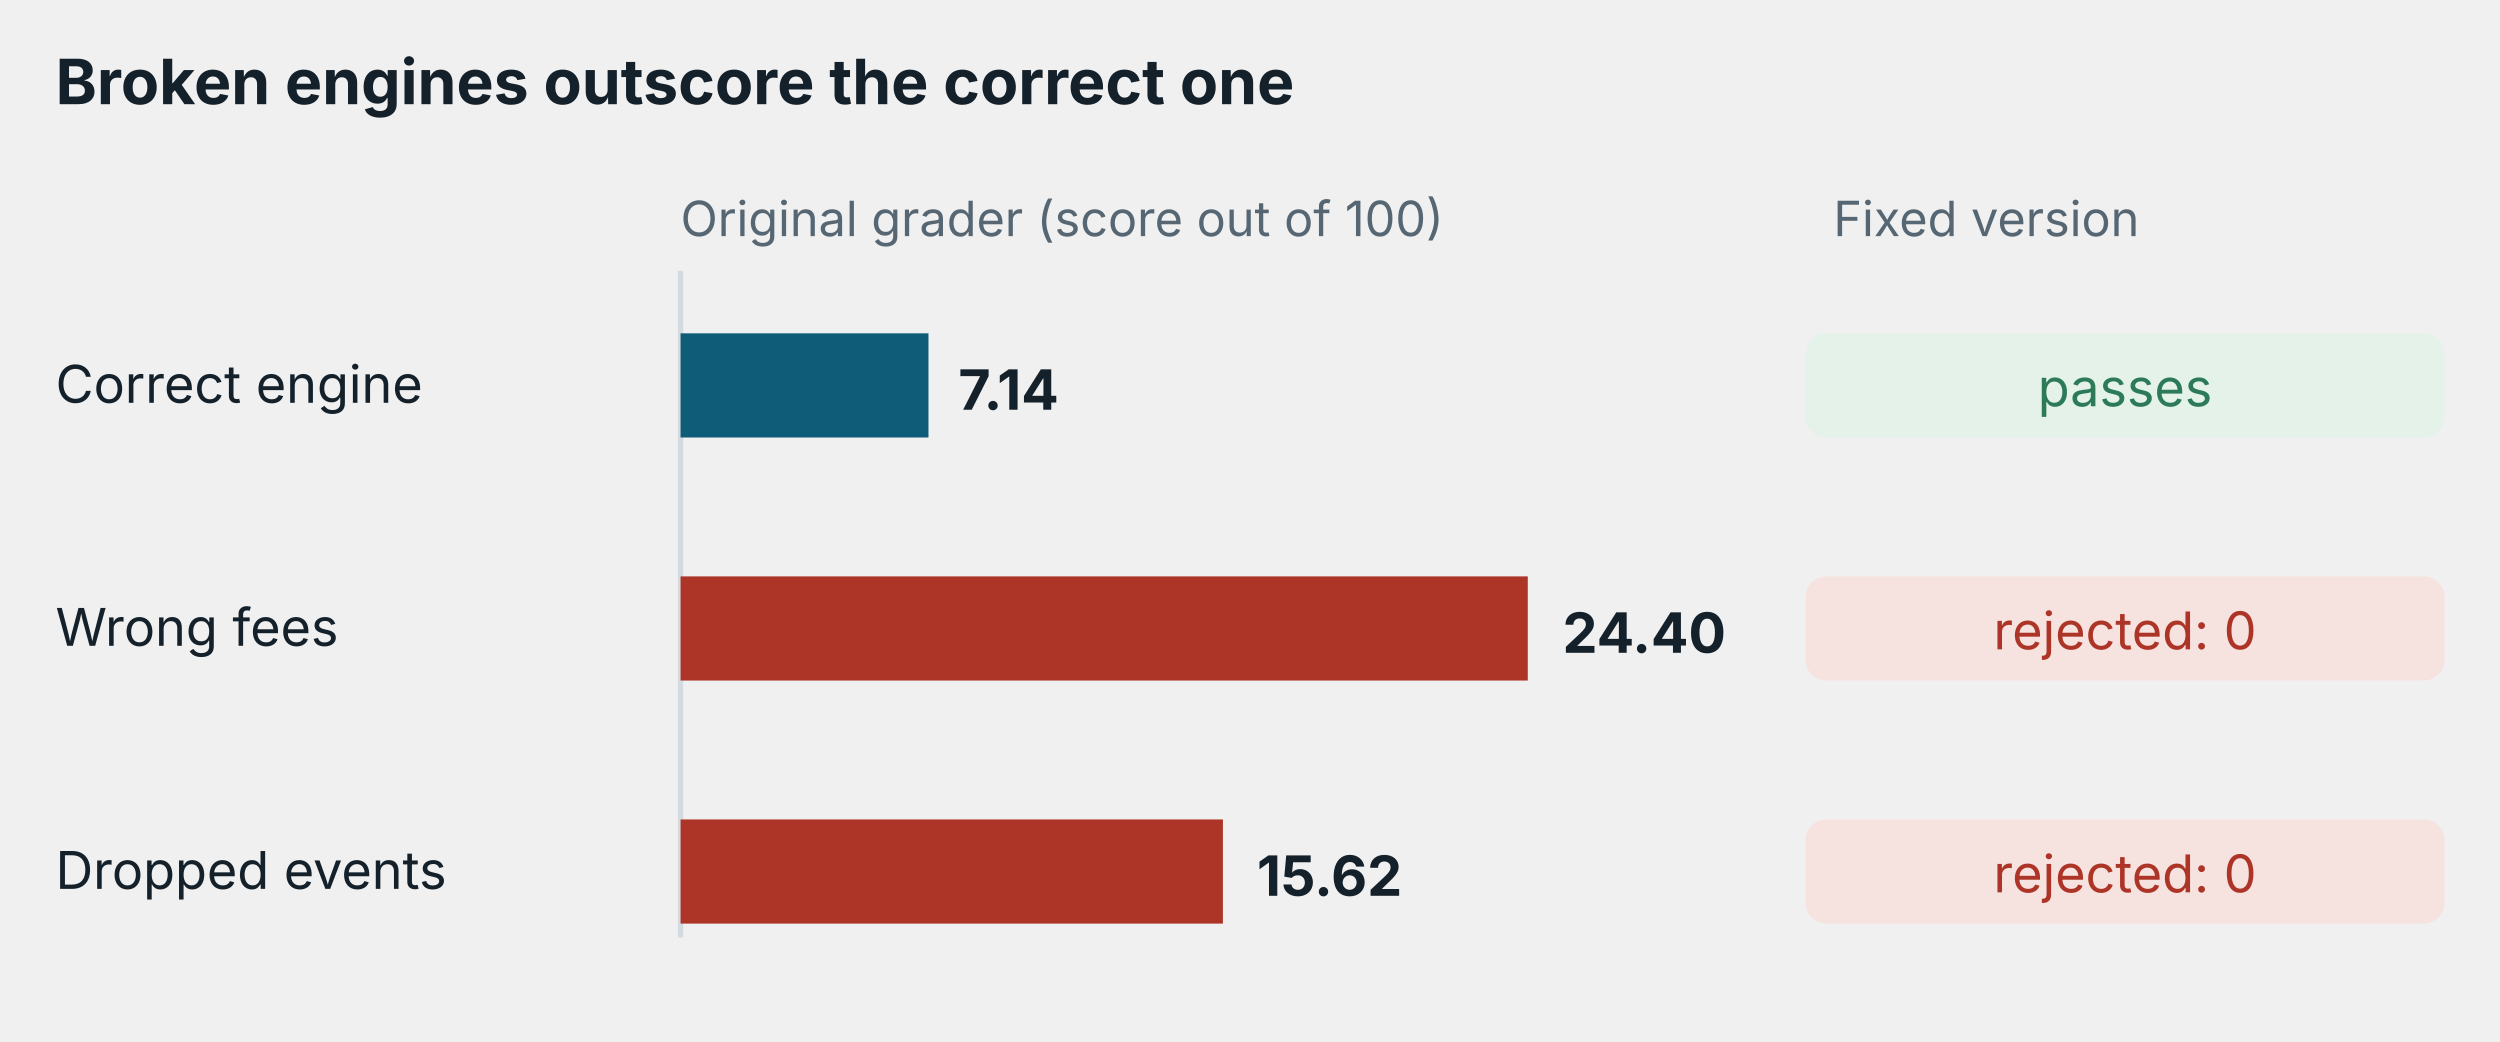
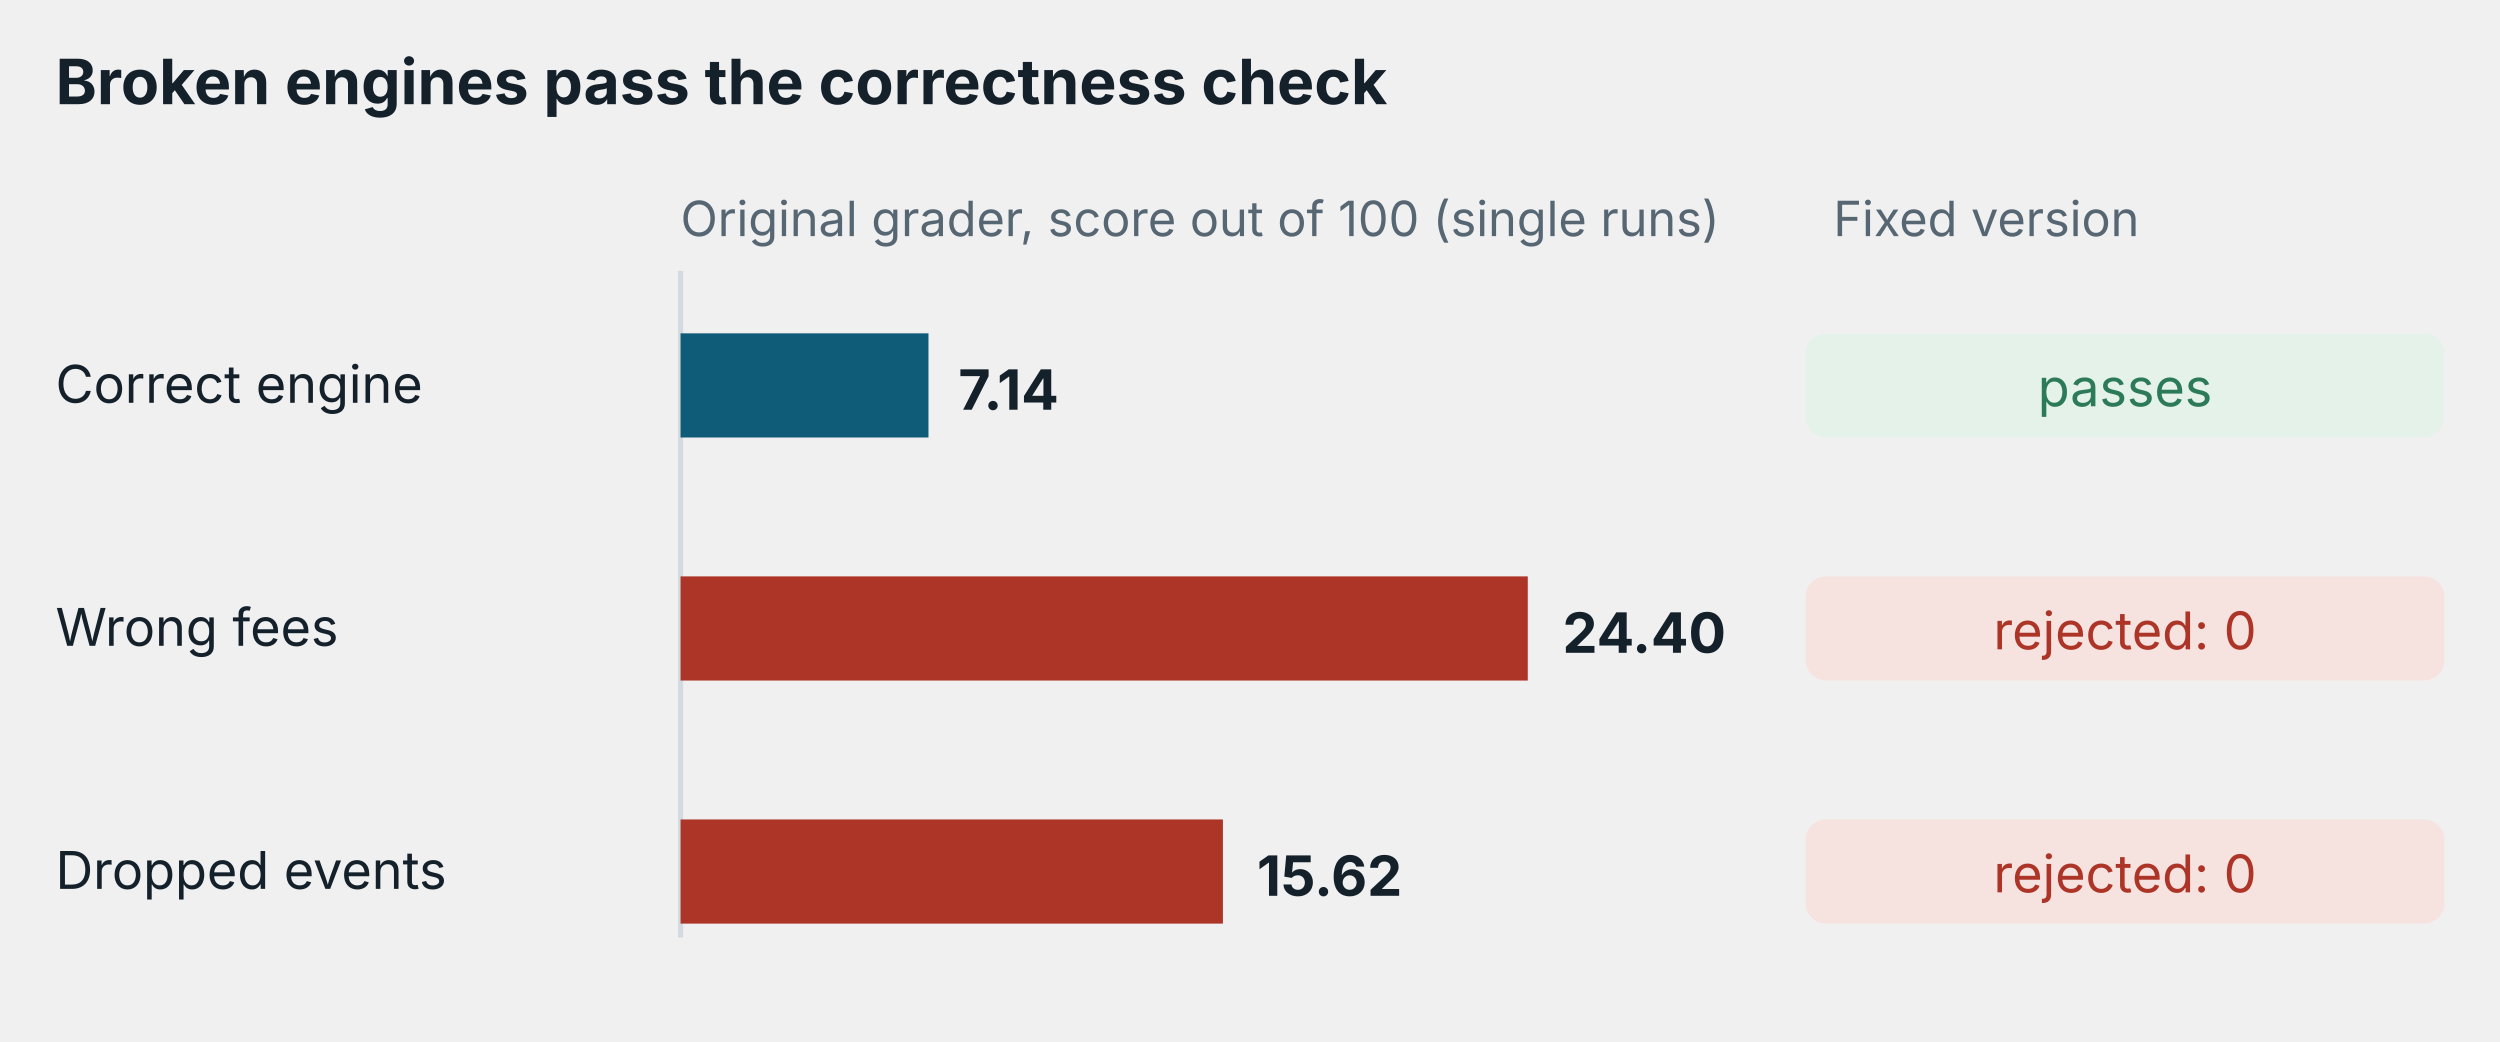
<svg xmlns="http://www.w3.org/2000/svg" viewBox="0 0 720 300" role="img">
  <style>
  .ink{fill:#14212b} .muted{fill:#566773} .rule{stroke:#d3dbe0} .bg{fill:#ffffff}
  .good{fill:#2c7a57} .bad{fill:#ad3528} .warn{fill:#9a6510} .acc{fill:#0f5c78}
  .goodS{stroke:#2c7a57} .badS{stroke:#ad3528} .accS{stroke:#0f5c78} .inkS{stroke:#14212b}
  .goodBg{fill:#e4f2ea} .badBg{fill:#f6e2df} .warnBg{fill:#f6ecda} .accBg{fill:#e3eff4}
  text{font-family:"IBM Plex Sans",system-ui,-apple-system,"Segoe UI",sans-serif}
  @media (prefers-color-scheme: dark){
    .ink{fill:#e2e9ed} .muted{fill:#95a6b1} .rule{stroke:#2a3843} .bg{fill:#152029}
    .good{fill:#6cc79a} .bad{fill:#f08a7c} .warn{fill:#e0a64a} .acc{fill:#6cb6d3}
    .goodS{stroke:#6cc79a} .badS{stroke:#f08a7c} .accS{stroke:#6cb6d3} .inkS{stroke:#e2e9ed}
    .goodBg{fill:#15302a} .badBg{fill:#3a1f1c} .warnBg{fill:#352a16} .accBg{fill:#16303c}
  }
</style>
-   <text x="16" y="30" font-size="18" font-weight="700" class="ink">Broken engines outscore the correct one</text>
-   <text x="196" y="68" font-size="14" class="muted">Original grader (score out of 100)</text>
+   <text x="16" y="30" font-size="18" font-weight="700" class="ink">Broken engines pass the correctness check</text>
+   <text x="196" y="68" font-size="14" class="muted">Original grader, score out of 100 (single runs)</text>
  <text x="528" y="68" font-size="14" class="muted">Fixed version</text>
  <line x1="196" y1="78" x2="196" y2="270" class="rule" stroke-width="1.5" />
  <text x="16" y="116" font-size="15" class="ink">Correct engine</text>
  <rect x="196" y="96" width="71.4" height="30" class="acc" />
  <text x="276" y="118" font-size="16" font-weight="700" class="ink">7.14</text>
  <rect x="520" y="96" width="184" height="30" rx="6" class="goodBg" />
  <text x="612" y="117" font-size="15" text-anchor="middle" class="good">passes</text>
  <text x="16" y="186" font-size="15" class="ink">Wrong fees</text>
  <rect x="196" y="166" width="244" height="30" class="bad" />
  <text x="450" y="188" font-size="16" font-weight="700" class="ink">24.40</text>
  <rect x="520" y="166" width="184" height="30" rx="6" class="badBg" />
  <text x="612" y="187" font-size="15" text-anchor="middle" class="bad">rejected: 0</text>
  <text x="16" y="256" font-size="15" class="ink">Dropped events</text>
  <rect x="196" y="236" width="156.2" height="30" class="bad" />
  <text x="362" y="258" font-size="16" font-weight="700" class="ink">15.62</text>
  <rect x="520" y="236" width="184" height="30" rx="6" class="badBg" />
  <text x="612" y="257" font-size="15" text-anchor="middle" class="bad">rejected: 0</text>
</svg>
